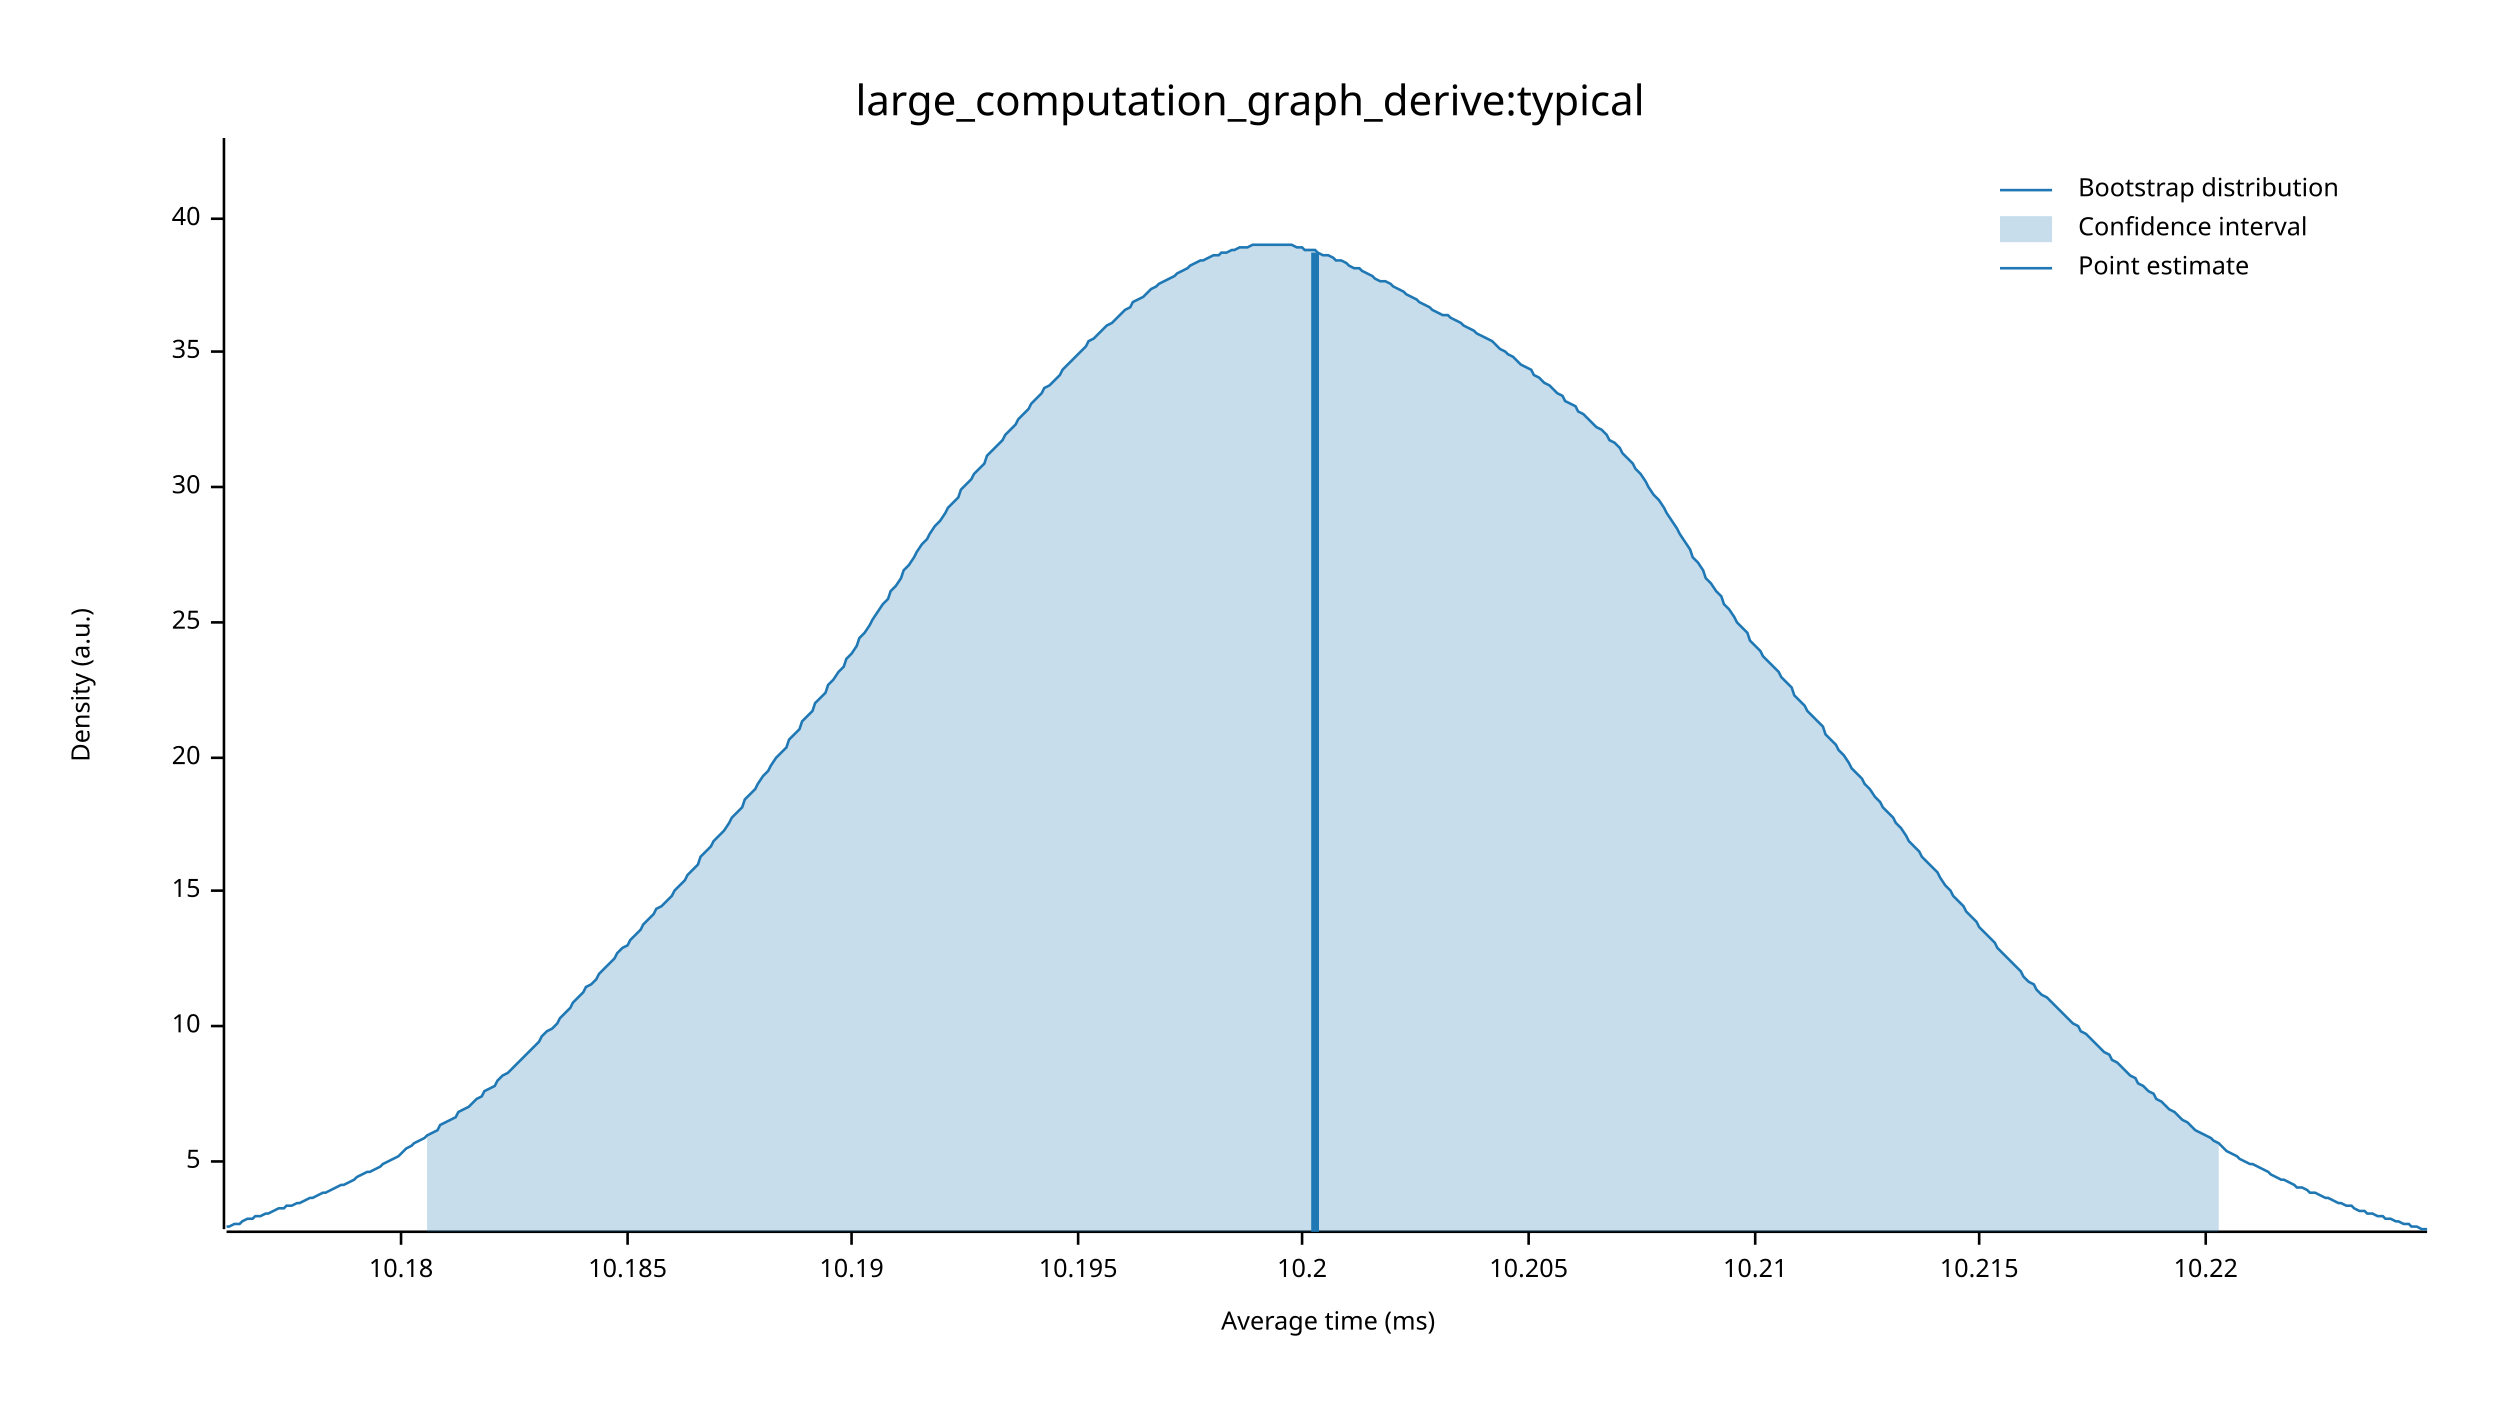
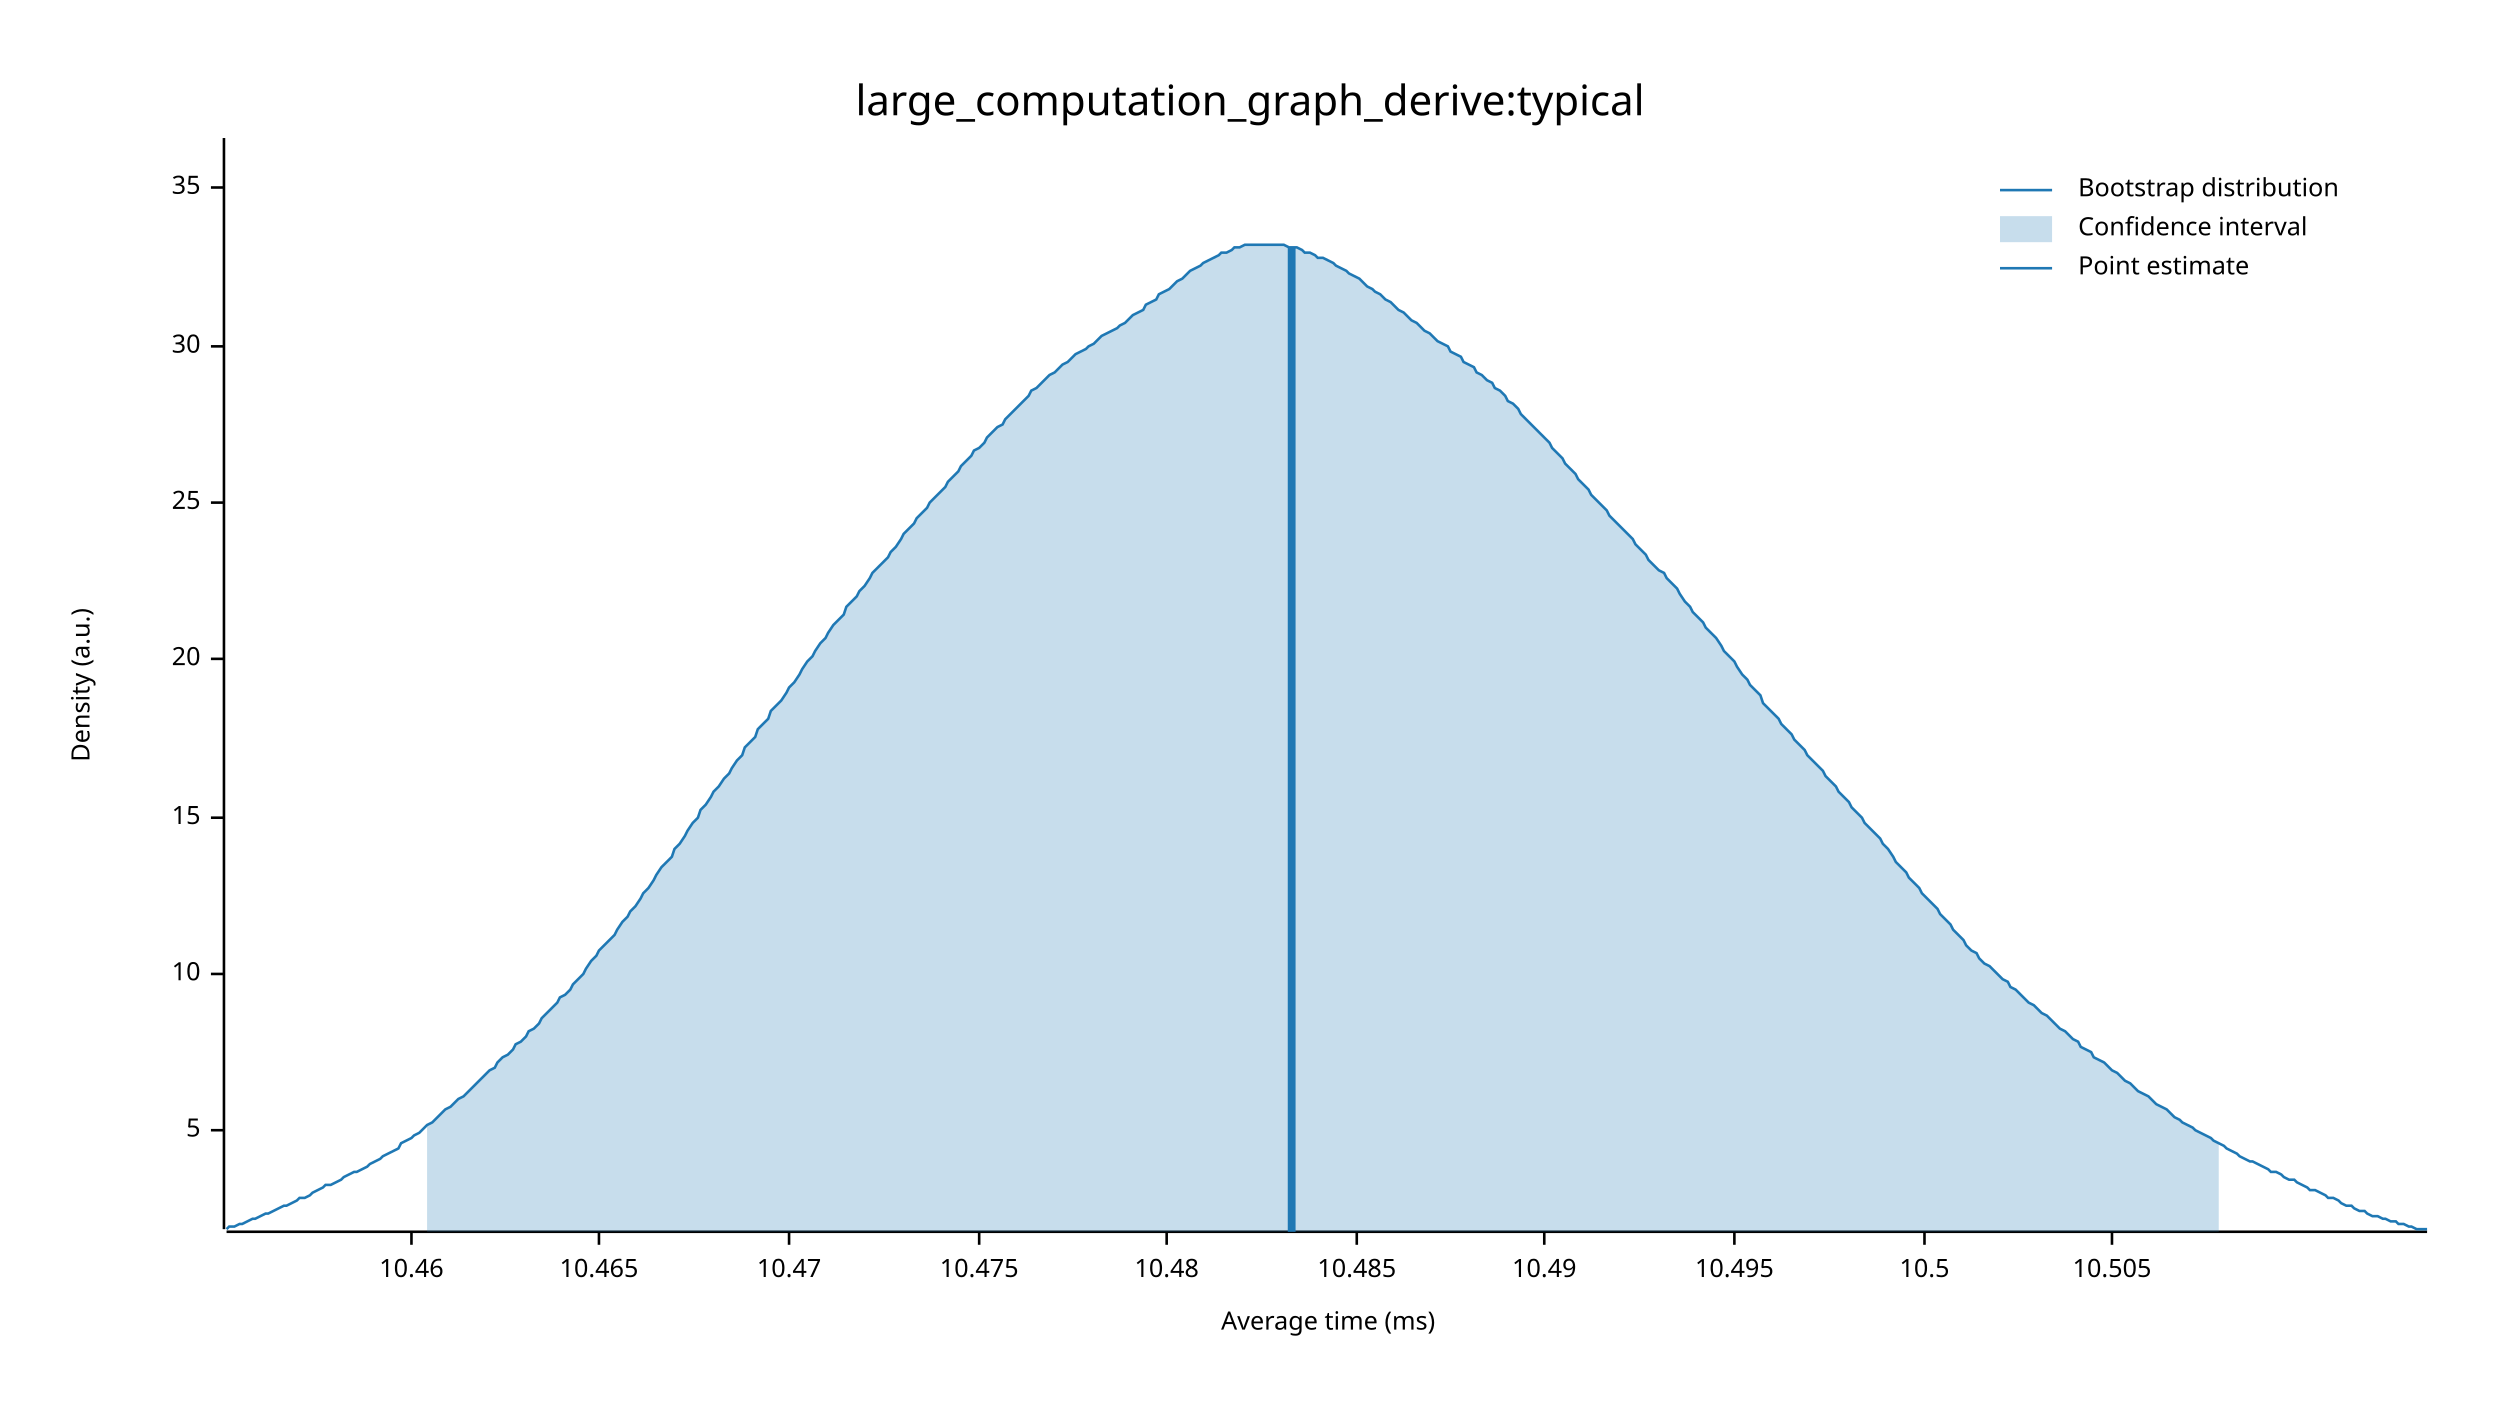
<svg xmlns="http://www.w3.org/2000/svg" width="960" height="540" viewBox="0 0 960 540">
  <text x="480" y="32" dy="0.76em" text-anchor="middle" font-family="sans-serif" font-size="16.129" opacity="1" fill="#000000">
large_computation_graph_derive:typical
</text>
  <text x="27" y="263" dy="0.76em" text-anchor="middle" font-family="sans-serif" font-size="9.677" opacity="1" fill="#000000" transform="rotate(270, 27, 263)">
Density (a.u.)
</text>
  <text x="510" y="513" dy="-0.5ex" text-anchor="middle" font-family="sans-serif" font-size="9.677" opacity="1" fill="#000000">
Average time (ms)
</text>
  <polyline fill="none" opacity="1" stroke="#000000" stroke-width="1" points="86,53 86,472 " />
-   <text x="77" y="446" dy="0.5ex" text-anchor="end" font-family="sans-serif" font-size="9.677" opacity="1" fill="#000000">
+   <text x="77" y="434" dy="0.5ex" text-anchor="end" font-family="sans-serif" font-size="9.677" opacity="1" fill="#000000">
5
</text>
-   <polyline fill="none" opacity="1" stroke="#000000" stroke-width="1" points="81,446 86,446 " />
-   <text x="77" y="394" dy="0.5ex" text-anchor="end" font-family="sans-serif" font-size="9.677" opacity="1" fill="#000000">
+   <polyline fill="none" opacity="1" stroke="#000000" stroke-width="1" points="81,434 86,434 " />
+   <text x="77" y="374" dy="0.5ex" text-anchor="end" font-family="sans-serif" font-size="9.677" opacity="1" fill="#000000">
10
</text>
-   <polyline fill="none" opacity="1" stroke="#000000" stroke-width="1" points="81,394 86,394 " />
-   <text x="77" y="342" dy="0.5ex" text-anchor="end" font-family="sans-serif" font-size="9.677" opacity="1" fill="#000000">
+   <polyline fill="none" opacity="1" stroke="#000000" stroke-width="1" points="81,374 86,374 " />
+   <text x="77" y="314" dy="0.5ex" text-anchor="end" font-family="sans-serif" font-size="9.677" opacity="1" fill="#000000">
15
</text>
-   <polyline fill="none" opacity="1" stroke="#000000" stroke-width="1" points="81,342 86,342 " />
-   <text x="77" y="291" dy="0.5ex" text-anchor="end" font-family="sans-serif" font-size="9.677" opacity="1" fill="#000000">
+   <polyline fill="none" opacity="1" stroke="#000000" stroke-width="1" points="81,314 86,314 " />
+   <text x="77" y="253" dy="0.5ex" text-anchor="end" font-family="sans-serif" font-size="9.677" opacity="1" fill="#000000">
20
</text>
-   <polyline fill="none" opacity="1" stroke="#000000" stroke-width="1" points="81,291 86,291 " />
-   <text x="77" y="239" dy="0.5ex" text-anchor="end" font-family="sans-serif" font-size="9.677" opacity="1" fill="#000000">
+   <polyline fill="none" opacity="1" stroke="#000000" stroke-width="1" points="81,253 86,253 " />
+   <text x="77" y="193" dy="0.5ex" text-anchor="end" font-family="sans-serif" font-size="9.677" opacity="1" fill="#000000">
25
</text>
-   <polyline fill="none" opacity="1" stroke="#000000" stroke-width="1" points="81,239 86,239 " />
-   <text x="77" y="187" dy="0.5ex" text-anchor="end" font-family="sans-serif" font-size="9.677" opacity="1" fill="#000000">
+   <polyline fill="none" opacity="1" stroke="#000000" stroke-width="1" points="81,193 86,193 " />
+   <text x="77" y="133" dy="0.5ex" text-anchor="end" font-family="sans-serif" font-size="9.677" opacity="1" fill="#000000">
30
</text>
-   <polyline fill="none" opacity="1" stroke="#000000" stroke-width="1" points="81,187 86,187 " />
-   <text x="77" y="135" dy="0.5ex" text-anchor="end" font-family="sans-serif" font-size="9.677" opacity="1" fill="#000000">
+   <polyline fill="none" opacity="1" stroke="#000000" stroke-width="1" points="81,133 86,133 " />
+   <text x="77" y="72" dy="0.5ex" text-anchor="end" font-family="sans-serif" font-size="9.677" opacity="1" fill="#000000">
35
</text>
-   <polyline fill="none" opacity="1" stroke="#000000" stroke-width="1" points="81,135 86,135 " />
-   <text x="77" y="84" dy="0.5ex" text-anchor="end" font-family="sans-serif" font-size="9.677" opacity="1" fill="#000000">
- 40
+   <polyline fill="none" opacity="1" stroke="#000000" stroke-width="1" points="81,72 86,72 " />
+   <polyline fill="none" opacity="1" stroke="#000000" stroke-width="1" points="87,473 932,473 " />
+   <text x="158" y="483" dy="0.76em" text-anchor="middle" font-family="sans-serif" font-size="9.677" opacity="1" fill="#000000">
+ 10.46
</text>
-   <polyline fill="none" opacity="1" stroke="#000000" stroke-width="1" points="81,84 86,84 " />
-   <polyline fill="none" opacity="1" stroke="#000000" stroke-width="1" points="87,473 932,473 " />
-   <text x="154" y="483" dy="0.76em" text-anchor="middle" font-family="sans-serif" font-size="9.677" opacity="1" fill="#000000">
- 10.18
+   <polyline fill="none" opacity="1" stroke="#000000" stroke-width="1" points="158,473 158,478 " />
+   <text x="230" y="483" dy="0.76em" text-anchor="middle" font-family="sans-serif" font-size="9.677" opacity="1" fill="#000000">
+ 10.465
</text>
-   <polyline fill="none" opacity="1" stroke="#000000" stroke-width="1" points="154,473 154,478 " />
-   <text x="241" y="483" dy="0.76em" text-anchor="middle" font-family="sans-serif" font-size="9.677" opacity="1" fill="#000000">
- 10.185
+   <polyline fill="none" opacity="1" stroke="#000000" stroke-width="1" points="230,473 230,478 " />
+   <text x="303" y="483" dy="0.76em" text-anchor="middle" font-family="sans-serif" font-size="9.677" opacity="1" fill="#000000">
+ 10.47
</text>
-   <polyline fill="none" opacity="1" stroke="#000000" stroke-width="1" points="241,473 241,478 " />
-   <text x="327" y="483" dy="0.76em" text-anchor="middle" font-family="sans-serif" font-size="9.677" opacity="1" fill="#000000">
- 10.19
+   <polyline fill="none" opacity="1" stroke="#000000" stroke-width="1" points="303,473 303,478 " />
+   <text x="376" y="483" dy="0.76em" text-anchor="middle" font-family="sans-serif" font-size="9.677" opacity="1" fill="#000000">
+ 10.475
</text>
-   <polyline fill="none" opacity="1" stroke="#000000" stroke-width="1" points="327,473 327,478 " />
-   <text x="414" y="483" dy="0.76em" text-anchor="middle" font-family="sans-serif" font-size="9.677" opacity="1" fill="#000000">
- 10.195
+   <polyline fill="none" opacity="1" stroke="#000000" stroke-width="1" points="376,473 376,478 " />
+   <text x="448" y="483" dy="0.76em" text-anchor="middle" font-family="sans-serif" font-size="9.677" opacity="1" fill="#000000">
+ 10.48
</text>
-   <polyline fill="none" opacity="1" stroke="#000000" stroke-width="1" points="414,473 414,478 " />
-   <text x="500" y="483" dy="0.76em" text-anchor="middle" font-family="sans-serif" font-size="9.677" opacity="1" fill="#000000">
- 10.2
+   <polyline fill="none" opacity="1" stroke="#000000" stroke-width="1" points="448,473 448,478 " />
+   <text x="521" y="483" dy="0.76em" text-anchor="middle" font-family="sans-serif" font-size="9.677" opacity="1" fill="#000000">
+ 10.485
</text>
-   <polyline fill="none" opacity="1" stroke="#000000" stroke-width="1" points="500,473 500,478 " />
-   <text x="587" y="483" dy="0.76em" text-anchor="middle" font-family="sans-serif" font-size="9.677" opacity="1" fill="#000000">
- 10.205
+   <polyline fill="none" opacity="1" stroke="#000000" stroke-width="1" points="521,473 521,478 " />
+   <text x="593" y="483" dy="0.76em" text-anchor="middle" font-family="sans-serif" font-size="9.677" opacity="1" fill="#000000">
+ 10.49
</text>
-   <polyline fill="none" opacity="1" stroke="#000000" stroke-width="1" points="587,473 587,478 " />
-   <text x="674" y="483" dy="0.76em" text-anchor="middle" font-family="sans-serif" font-size="9.677" opacity="1" fill="#000000">
- 10.21
+   <polyline fill="none" opacity="1" stroke="#000000" stroke-width="1" points="593,473 593,478 " />
+   <text x="666" y="483" dy="0.76em" text-anchor="middle" font-family="sans-serif" font-size="9.677" opacity="1" fill="#000000">
+ 10.495
</text>
-   <polyline fill="none" opacity="1" stroke="#000000" stroke-width="1" points="674,473 674,478 " />
-   <text x="760" y="483" dy="0.76em" text-anchor="middle" font-family="sans-serif" font-size="9.677" opacity="1" fill="#000000">
- 10.215
+   <polyline fill="none" opacity="1" stroke="#000000" stroke-width="1" points="666,473 666,478 " />
+   <text x="739" y="483" dy="0.76em" text-anchor="middle" font-family="sans-serif" font-size="9.677" opacity="1" fill="#000000">
+ 10.5
</text>
-   <polyline fill="none" opacity="1" stroke="#000000" stroke-width="1" points="760,473 760,478 " />
-   <text x="847" y="483" dy="0.76em" text-anchor="middle" font-family="sans-serif" font-size="9.677" opacity="1" fill="#000000">
- 10.22
+   <polyline fill="none" opacity="1" stroke="#000000" stroke-width="1" points="739,473 739,478 " />
+   <text x="811" y="483" dy="0.76em" text-anchor="middle" font-family="sans-serif" font-size="9.677" opacity="1" fill="#000000">
+ 10.505
</text>
-   <polyline fill="none" opacity="1" stroke="#000000" stroke-width="1" points="847,473 847,478 " />
-   <polyline fill="none" opacity="1" stroke="#1F78B4" stroke-width="1" points="87,471 88,471 90,470 92,470 93,469 95,468 97,468 98,467 100,467 102,466 103,466 105,465 107,464 109,464 110,463 112,463 114,462 115,462 117,461 119,460 120,460 122,459 124,458 125,458 127,457 129,456 131,455 132,455 134,454 136,453 137,452 139,451 141,450 142,450 144,449 146,448 147,447 149,446 151,445 153,444 154,443 156,441 158,440 159,439 161,438 163,437 164,436 166,435 168,434 169,432 171,431 173,430 175,429 176,427 178,426 180,425 181,424 183,422 185,421 186,419 188,418 190,417 191,415 193,413 195,412 197,410 198,409 200,407 202,405 203,404 205,402 207,400 208,398 210,396 212,395 214,393 215,391 217,389 219,387 220,385 222,383 224,381 225,379 227,378 229,376 230,374 232,372 234,370 236,368 237,366 239,364 241,363 242,361 244,359 246,357 247,355 249,353 251,351 252,349 254,348 256,346 258,344 259,342 261,340 263,338 264,336 266,334 268,332 269,329 271,327 273,325 274,323 276,321 278,319 280,316 281,314 283,312 285,310 286,307 288,305 290,303 291,301 293,298 295,296 296,294 298,291 300,289 302,287 303,284 305,282 307,280 308,277 310,275 312,273 313,270 315,268 317,266 318,263 320,261 322,258 324,256 325,253 327,251 329,248 330,245 332,243 334,240 335,238 337,235 339,232 341,230 342,227 344,225 346,222 347,219 349,217 351,214 352,212 354,209 356,207 357,205 359,202 361,200 363,197 364,195 366,193 368,191 369,188 371,186 373,184 374,182 376,180 378,178 379,175 381,173 383,171 385,169 386,167 388,165 390,163 391,161 393,159 395,157 396,155 398,153 400,151 401,149 403,148 405,146 407,144 408,142 410,140 412,138 413,137 415,135 417,133 418,131 420,130 422,128 423,127 425,125 427,124 429,122 430,121 432,119 434,118 435,116 437,115 439,114 440,113 442,111 444,110 445,109 447,108 449,107 451,106 452,105 454,104 456,103 457,102 459,101 461,100 462,100 464,99 466,98 468,98 469,97 471,97 473,96 474,96 476,95 478,95 479,95 481,94 483,94 484,94 486,94 488,94 490,94 491,94 493,94 495,94 496,94 498,95 500,95 501,96 503,96 505,96 506,97 508,98 510,98 512,99 513,100 515,100 517,101 518,102 520,103 522,103 523,104 525,105 527,106 528,107 530,108 532,108 534,109 535,110 537,111 539,112 540,113 542,114 544,115 545,116 547,117 549,118 550,119 552,120 554,121 556,121 557,122 559,123 561,124 562,125 564,126 566,127 567,128 569,129 571,130 573,131 574,132 576,134 578,135 579,136 581,137 583,139 584,140 586,141 588,142 589,144 591,145 593,147 595,148 596,149 598,151 600,152 601,154 603,155 605,156 606,158 608,159 610,161 611,162 613,164 615,165 617,167 618,169 620,170 622,172 623,174 625,176 627,178 628,180 630,182 632,185 633,187 635,190 637,192 639,195 640,197 642,200 644,203 645,205 647,208 649,211 650,214 652,216 654,219 655,222 657,224 659,227 661,229 662,232 664,234 666,237 667,239 669,241 671,243 672,246 674,248 676,250 677,252 679,254 681,256 683,258 684,260 686,262 688,264 689,267 691,269 693,271 694,273 696,275 698,277 700,279 701,282 703,284 705,286 706,288 708,290 710,293 711,295 713,297 715,299 716,301 718,303 720,306 722,308 723,310 725,312 727,314 728,316 730,318 732,321 733,323 735,325 737,327 738,329 740,331 742,333 744,335 745,337 747,340 749,342 750,344 752,346 754,348 755,350 757,352 759,354 760,356 762,358 764,360 766,362 767,364 769,366 771,368 772,369 774,371 776,373 777,375 779,377 781,378 782,380 784,382 786,383 788,385 789,386 791,388 793,390 794,391 796,393 798,394 799,396 801,397 803,399 804,400 806,402 808,404 810,405 811,407 813,408 815,410 816,411 818,413 820,414 821,416 823,417 825,419 827,420 828,422 830,423 832,425 833,426 835,427 837,429 838,430 840,431 842,433 843,434 845,435 847,436 849,437 850,438 852,439 854,441 855,442 857,443 859,444 860,445 862,446 864,447 865,447 867,448 869,449 871,450 872,451 874,452 876,453 877,453 879,454 881,455 882,456 884,456 886,457 887,458 889,458 891,459 893,460 894,460 896,461 898,462 899,462 901,463 903,463 904,464 906,465 908,465 909,466 911,466 913,467 915,467 916,468 918,468 920,469 921,469 923,470 925,470 926,471 928,471 930,472 932,472 " />
-   <polygon opacity="0.25" fill="#1F78B4" points="164,436 166,435 168,434 169,432 171,431 173,430 175,429 176,427 178,426 180,425 181,424 183,422 185,421 186,419 188,418 190,417 191,415 193,413 195,412 197,410 198,409 200,407 202,405 203,404 205,402 207,400 208,398 210,396 212,395 214,393 215,391 217,389 219,387 220,385 222,383 224,381 225,379 227,378 229,376 230,374 232,372 234,370 236,368 237,366 239,364 241,363 242,361 244,359 246,357 247,355 249,353 251,351 252,349 254,348 256,346 258,344 259,342 261,340 263,338 264,336 266,334 268,332 269,329 271,327 273,325 274,323 276,321 278,319 280,316 281,314 283,312 285,310 286,307 288,305 290,303 291,301 293,298 295,296 296,294 298,291 300,289 302,287 303,284 305,282 307,280 308,277 310,275 312,273 313,270 315,268 317,266 318,263 320,261 322,258 324,256 325,253 327,251 329,248 330,245 332,243 334,240 335,238 337,235 339,232 341,230 342,227 344,225 346,222 347,219 349,217 351,214 352,212 354,209 356,207 357,205 359,202 361,200 363,197 364,195 366,193 368,191 369,188 371,186 373,184 374,182 376,180 378,178 379,175 381,173 383,171 385,169 386,167 388,165 390,163 391,161 393,159 395,157 396,155 398,153 400,151 401,149 403,148 405,146 407,144 408,142 410,140 412,138 413,137 415,135 417,133 418,131 420,130 422,128 423,127 425,125 427,124 429,122 430,121 432,119 434,118 435,116 437,115 439,114 440,113 442,111 444,110 445,109 447,108 449,107 451,106 452,105 454,104 456,103 457,102 459,101 461,100 462,100 464,99 466,98 468,98 469,97 471,97 473,96 474,96 476,95 478,95 479,95 481,94 483,94 484,94 486,94 488,94 490,94 491,94 493,94 495,94 496,94 498,95 500,95 501,96 503,96 505,96 506,97 508,98 510,98 512,99 513,100 515,100 517,101 518,102 520,103 522,103 523,104 525,105 527,106 528,107 530,108 532,108 534,109 535,110 537,111 539,112 540,113 542,114 544,115 545,116 547,117 549,118 550,119 552,120 554,121 556,121 557,122 559,123 561,124 562,125 564,126 566,127 567,128 569,129 571,130 573,131 574,132 576,134 578,135 579,136 581,137 583,139 584,140 586,141 588,142 589,144 591,145 593,147 595,148 596,149 598,151 600,152 601,154 603,155 605,156 606,158 608,159 610,161 611,162 613,164 615,165 617,167 618,169 620,170 622,172 623,174 625,176 627,178 628,180 630,182 632,185 633,187 635,190 637,192 639,195 640,197 642,200 644,203 645,205 647,208 649,211 650,214 652,216 654,219 655,222 657,224 659,227 661,229 662,232 664,234 666,237 667,239 669,241 671,243 672,246 674,248 676,250 677,252 679,254 681,256 683,258 684,260 686,262 688,264 689,267 691,269 693,271 694,273 696,275 698,277 700,279 701,282 703,284 705,286 706,288 708,290 710,293 711,295 713,297 715,299 716,301 718,303 720,306 722,308 723,310 725,312 727,314 728,316 730,318 732,321 733,323 735,325 737,327 738,329 740,331 742,333 744,335 745,337 747,340 749,342 750,344 752,346 754,348 755,350 757,352 759,354 760,356 762,358 764,360 766,362 767,364 769,366 771,368 772,369 774,371 776,373 777,375 779,377 781,378 782,380 784,382 786,383 788,385 789,386 791,388 793,390 794,391 796,393 798,394 799,396 801,397 803,399 804,400 806,402 808,404 810,405 811,407 813,408 815,410 816,411 818,413 820,414 821,416 823,417 825,419 827,420 828,422 830,423 832,425 833,426 835,427 837,429 838,430 840,431 842,433 843,434 845,435 847,436 849,437 850,438 852,439 852,473 164,473 " />
-   <polyline fill="none" opacity="1" stroke="#1F78B4" stroke-width="3" points="505,473 505,97 " />
+   <polyline fill="none" opacity="1" stroke="#000000" stroke-width="1" points="811,473 811,478 " />
+   <polyline fill="none" opacity="1" stroke="#1F78B4" stroke-width="1" points="87,472 88,471 90,471 92,470 93,470 95,469 97,468 98,468 100,467 102,466 103,466 105,465 107,464 109,463 110,463 112,462 114,461 115,460 117,460 119,459 120,458 122,457 124,456 125,455 127,455 129,454 131,453 132,452 134,451 136,450 137,450 139,449 141,448 142,447 144,446 146,445 147,444 149,443 151,442 153,441 154,439 156,438 158,437 159,436 161,435 163,433 164,432 166,431 168,429 169,428 171,426 173,425 175,423 176,422 178,421 180,419 181,418 183,416 185,414 186,413 188,411 190,410 191,408 193,406 195,405 197,403 198,401 200,400 202,398 203,396 205,395 207,393 208,391 210,389 212,387 214,385 215,383 217,382 219,380 220,378 222,376 224,374 225,372 227,369 229,367 230,365 232,363 234,361 236,359 237,357 239,354 241,352 242,350 244,348 246,345 247,343 249,341 251,338 252,336 254,333 256,331 258,329 259,326 261,324 263,321 264,319 266,316 268,314 269,311 271,309 273,306 274,304 276,302 278,299 280,297 281,295 283,292 285,290 286,287 288,285 290,283 291,280 293,278 295,276 296,273 298,271 300,269 302,266 303,264 305,262 307,259 308,257 310,254 312,252 313,250 315,247 317,245 318,243 320,240 322,238 324,236 325,233 327,231 329,229 330,227 332,225 334,222 335,220 337,218 339,216 341,214 342,212 344,210 346,207 347,205 349,203 351,201 352,199 354,197 356,195 357,193 359,191 361,189 363,187 364,185 366,183 368,181 369,179 371,177 373,175 374,173 376,172 378,170 379,168 381,166 383,164 385,163 386,161 388,159 390,157 391,156 393,154 395,152 396,150 398,149 400,147 401,146 403,144 405,143 407,141 408,140 410,139 412,137 413,136 415,135 417,134 418,133 420,132 422,130 423,129 425,128 427,127 429,126 430,125 432,124 434,122 435,121 437,120 439,119 440,117 442,116 444,115 445,113 447,112 449,111 451,109 452,108 454,107 456,105 457,104 459,103 461,102 462,101 464,100 466,99 468,98 469,97 471,97 473,96 474,95 476,95 478,94 479,94 481,94 483,94 484,94 486,94 488,94 490,94 491,94 493,94 495,95 496,95 498,95 500,96 501,97 503,97 505,98 506,99 508,99 510,100 512,101 513,102 515,103 517,104 518,105 520,106 522,107 523,108 525,110 527,111 528,112 530,113 532,115 534,116 535,117 537,119 539,120 540,121 542,123 544,124 545,125 547,127 549,128 550,129 552,131 554,132 556,133 557,135 559,136 561,137 562,139 564,140 566,141 567,143 569,144 571,146 573,147 574,149 576,150 578,152 579,154 581,155 583,157 584,159 586,161 588,163 589,164 591,166 593,168 595,170 596,172 598,174 600,176 601,178 603,180 605,182 606,184 608,186 610,188 611,190 613,192 615,194 617,196 618,198 620,200 622,202 623,203 625,205 627,207 628,209 630,211 632,213 633,215 635,217 637,219 639,220 640,222 642,224 644,226 645,228 647,231 649,233 650,235 652,237 654,239 655,241 657,243 659,245 661,248 662,250 664,252 666,254 667,256 669,259 671,261 672,263 674,265 676,267 677,270 679,272 681,274 683,276 684,278 686,280 688,282 689,284 691,286 693,288 694,290 696,292 698,294 700,296 701,298 703,300 705,302 706,304 708,306 710,308 711,310 713,312 715,314 716,316 718,318 720,320 722,322 723,324 725,326 727,329 728,331 730,333 732,335 733,337 735,339 737,341 738,343 740,345 742,347 744,349 745,351 747,353 749,355 750,357 752,359 754,361 755,363 757,365 759,366 760,368 762,370 764,371 766,373 767,374 769,376 771,377 772,379 774,380 776,382 777,383 779,385 781,386 782,387 784,389 786,390 788,392 789,393 791,395 793,396 794,397 796,399 798,400 799,402 801,403 803,404 804,406 806,407 808,408 810,410 811,411 813,412 815,414 816,415 818,416 820,418 821,419 823,420 825,421 827,423 828,424 830,425 832,426 833,427 835,429 837,430 838,431 840,432 842,433 843,434 845,435 847,436 849,437 850,438 852,439 854,440 855,441 857,442 859,443 860,444 862,445 864,446 865,446 867,447 869,448 871,449 872,450 874,450 876,451 877,452 879,453 881,453 882,454 884,455 886,456 887,457 889,457 891,458 893,459 894,460 896,460 898,461 899,462 901,463 903,463 904,464 906,465 908,465 909,466 911,467 913,467 915,468 916,468 918,469 920,469 921,470 923,470 925,471 926,471 928,472 930,472 932,472 " />
+   <polygon opacity="0.25" fill="#1F78B4" points="164,432 166,431 168,429 169,428 171,426 173,425 175,423 176,422 178,421 180,419 181,418 183,416 185,414 186,413 188,411 190,410 191,408 193,406 195,405 197,403 198,401 200,400 202,398 203,396 205,395 207,393 208,391 210,389 212,387 214,385 215,383 217,382 219,380 220,378 222,376 224,374 225,372 227,369 229,367 230,365 232,363 234,361 236,359 237,357 239,354 241,352 242,350 244,348 246,345 247,343 249,341 251,338 252,336 254,333 256,331 258,329 259,326 261,324 263,321 264,319 266,316 268,314 269,311 271,309 273,306 274,304 276,302 278,299 280,297 281,295 283,292 285,290 286,287 288,285 290,283 291,280 293,278 295,276 296,273 298,271 300,269 302,266 303,264 305,262 307,259 308,257 310,254 312,252 313,250 315,247 317,245 318,243 320,240 322,238 324,236 325,233 327,231 329,229 330,227 332,225 334,222 335,220 337,218 339,216 341,214 342,212 344,210 346,207 347,205 349,203 351,201 352,199 354,197 356,195 357,193 359,191 361,189 363,187 364,185 366,183 368,181 369,179 371,177 373,175 374,173 376,172 378,170 379,168 381,166 383,164 385,163 386,161 388,159 390,157 391,156 393,154 395,152 396,150 398,149 400,147 401,146 403,144 405,143 407,141 408,140 410,139 412,137 413,136 415,135 417,134 418,133 420,132 422,130 423,129 425,128 427,127 429,126 430,125 432,124 434,122 435,121 437,120 439,119 440,117 442,116 444,115 445,113 447,112 449,111 451,109 452,108 454,107 456,105 457,104 459,103 461,102 462,101 464,100 466,99 468,98 469,97 471,97 473,96 474,95 476,95 478,94 479,94 481,94 483,94 484,94 486,94 488,94 490,94 491,94 493,94 495,95 496,95 498,95 500,96 501,97 503,97 505,98 506,99 508,99 510,100 512,101 513,102 515,103 517,104 518,105 520,106 522,107 523,108 525,110 527,111 528,112 530,113 532,115 534,116 535,117 537,119 539,120 540,121 542,123 544,124 545,125 547,127 549,128 550,129 552,131 554,132 556,133 557,135 559,136 561,137 562,139 564,140 566,141 567,143 569,144 571,146 573,147 574,149 576,150 578,152 579,154 581,155 583,157 584,159 586,161 588,163 589,164 591,166 593,168 595,170 596,172 598,174 600,176 601,178 603,180 605,182 606,184 608,186 610,188 611,190 613,192 615,194 617,196 618,198 620,200 622,202 623,203 625,205 627,207 628,209 630,211 632,213 633,215 635,217 637,219 639,220 640,222 642,224 644,226 645,228 647,231 649,233 650,235 652,237 654,239 655,241 657,243 659,245 661,248 662,250 664,252 666,254 667,256 669,259 671,261 672,263 674,265 676,267 677,270 679,272 681,274 683,276 684,278 686,280 688,282 689,284 691,286 693,288 694,290 696,292 698,294 700,296 701,298 703,300 705,302 706,304 708,306 710,308 711,310 713,312 715,314 716,316 718,318 720,320 722,322 723,324 725,326 727,329 728,331 730,333 732,335 733,337 735,339 737,341 738,343 740,345 742,347 744,349 745,351 747,353 749,355 750,357 752,359 754,361 755,363 757,365 759,366 760,368 762,370 764,371 766,373 767,374 769,376 771,377 772,379 774,380 776,382 777,383 779,385 781,386 782,387 784,389 786,390 788,392 789,393 791,395 793,396 794,397 796,399 798,400 799,402 801,403 803,404 804,406 806,407 808,408 810,410 811,411 813,412 815,414 816,415 818,416 820,418 821,419 823,420 825,421 827,423 828,424 830,425 832,426 833,427 835,429 837,430 838,431 840,432 842,433 843,434 845,435 847,436 849,437 850,438 852,439 852,473 164,473 " />
+   <polyline fill="none" opacity="1" stroke="#1F78B4" stroke-width="3" points="496,473 496,95 " />
  <text x="798" y="68" dy="0.76em" text-anchor="start" font-family="sans-serif" font-size="9.677" opacity="1" fill="#000000">
Bootstrap distribution
</text>
  <text x="798" y="83" dy="0.76em" text-anchor="start" font-family="sans-serif" font-size="9.677" opacity="1" fill="#000000">
Confidence interval
</text>
  <text x="798" y="98" dy="0.76em" text-anchor="start" font-family="sans-serif" font-size="9.677" opacity="1" fill="#000000">
Point estimate
</text>
  <polyline fill="none" opacity="1" stroke="#1F78B4" stroke-width="1" points="768,73 788,73 " />
  <rect x="768" y="83" width="20" height="10" opacity="0.25" fill="#1F78B4" stroke="none" />
  <polyline fill="none" opacity="1" stroke="#1F78B4" stroke-width="1" points="768,103 788,103 " />
</svg>
